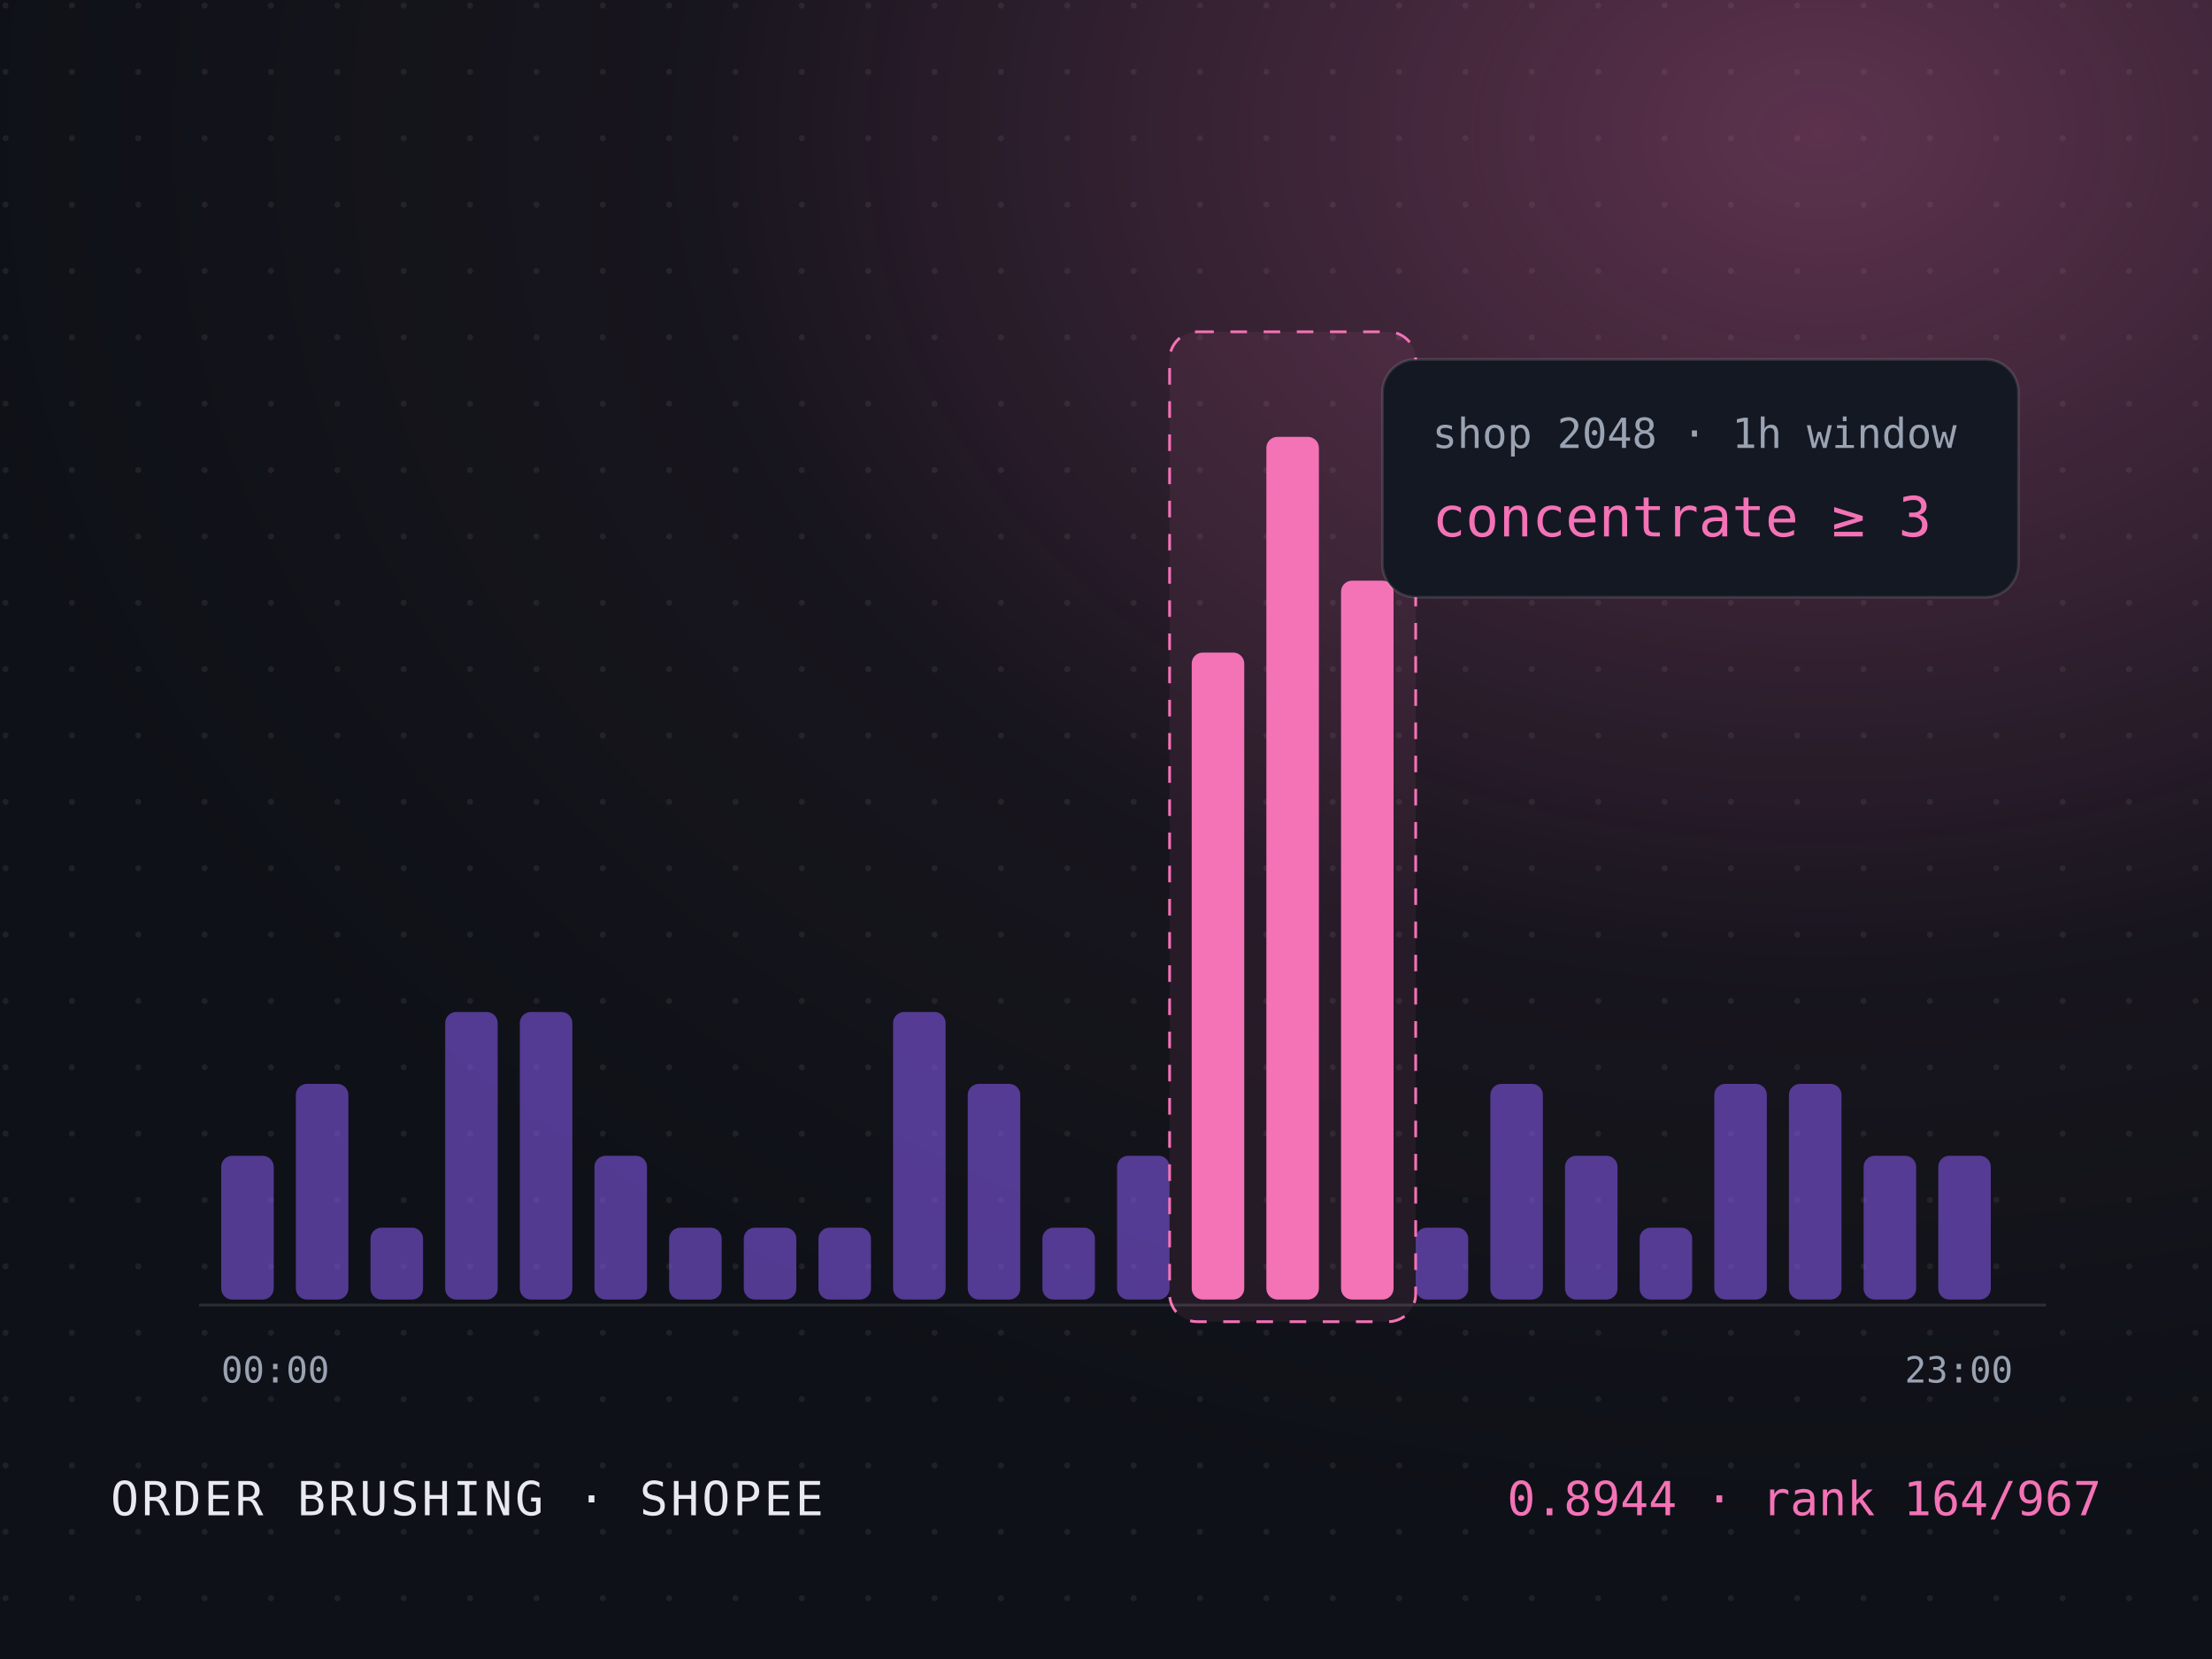
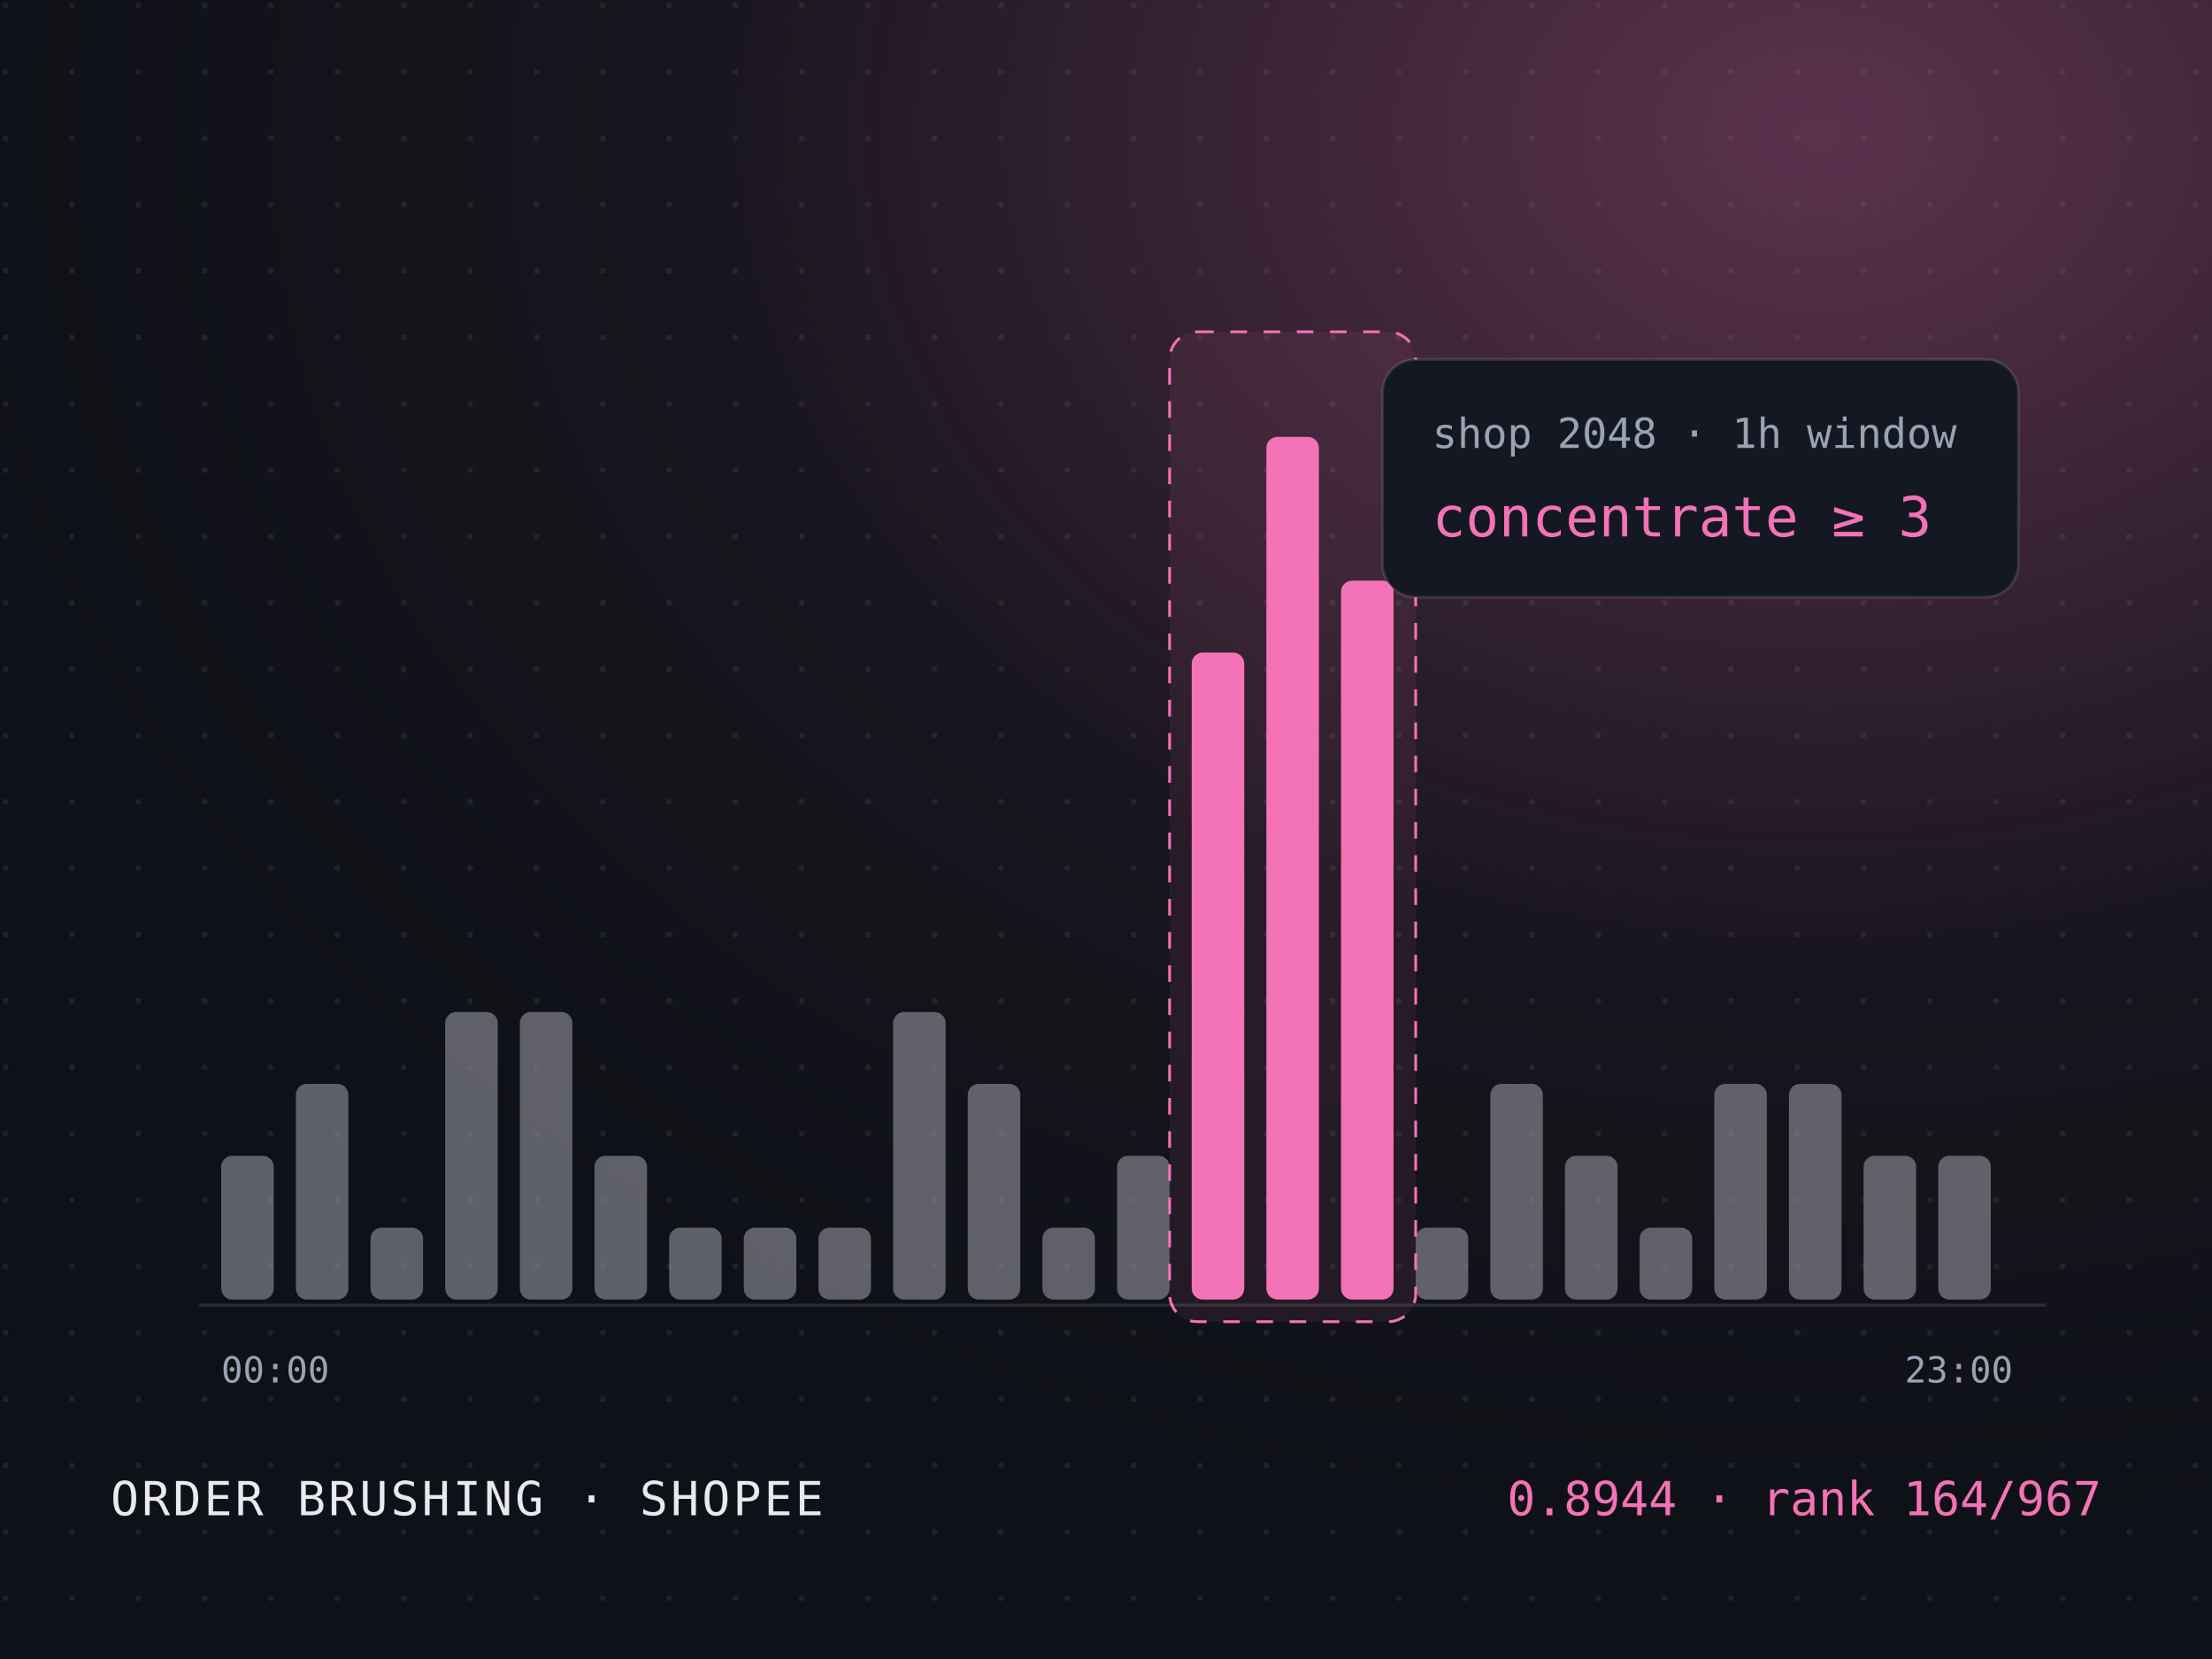
<svg xmlns="http://www.w3.org/2000/svg" viewBox="0 0 800 600" width="800" height="600">
  <defs>
    <radialGradient id="g" cx="82%" cy="8%" r="85%">
      <stop offset="0" stop-color="#f472b6" stop-opacity=".34" />
      <stop offset=".6" stop-color="#f472b6" stop-opacity=".04" />
      <stop offset="1" stop-color="#f472b6" stop-opacity="0" />
    </radialGradient>
    <pattern id="d" width="24" height="24" patternUnits="userSpaceOnUse">
      <circle cx="2" cy="2" r="1.1" fill="#fff" fill-opacity=".07" />
    </pattern>
    <linearGradient id="a" x1="0" x2="1" y1="0" y2="1">
-       <stop stop-color="#8b5cf6" />
-       <stop offset="1" stop-color="#22d3ee" />
+       <stop stop-color="#3b82f6" />
+       <stop offset="1" stop-color="#38bdf8" />
    </linearGradient>
  </defs>
  <style>
.m{font-family:"JetBrains Mono",ui-monospace,SFMono-Regular,Menlo,Consolas,monospace}
.s{font-family:"Space Grotesk","Inter",system-ui,-apple-system,"Segoe UI",sans-serif}
.lab{fill:#e8eaf0;font-size:17px;letter-spacing:.06em}
.mu{fill:#9aa3b2}
@keyframes pulse{0%{opacity:.9;transform:scale(.4)}100%{opacity:0;transform:scale(1.6)}}
@keyframes scan{0%,100%{transform:translateY(0)}50%{transform:translateY(300px)}}
@keyframes blink{50%{opacity:0}}
@keyframes float{50%{transform:translateY(-8px)}}
@media (prefers-reduced-motion:reduce){*{animation:none!important}}
</style>
  <rect width="800" height="600" fill="#0e1117" />
  <rect width="800" height="600" fill="url(#d)" />
  <rect class="glow" width="800" height="600" fill="url(#g)" />
  <g class="fg">
-     <rect x="80" y="418" width="19" height="52" rx="4" fill="#8b5cf6" fill-opacity="0.55" />
-     <rect x="107" y="392" width="19" height="78" rx="4" fill="#8b5cf6" fill-opacity="0.55" />
-     <rect x="134" y="444" width="19" height="26" rx="4" fill="#8b5cf6" fill-opacity="0.55" />
-     <rect x="161" y="366" width="19" height="104" rx="4" fill="#8b5cf6" fill-opacity="0.55" />
-     <rect x="188" y="366" width="19" height="104" rx="4" fill="#8b5cf6" fill-opacity="0.55" />
-     <rect x="215" y="418" width="19" height="52" rx="4" fill="#8b5cf6" fill-opacity="0.55" />
-     <rect x="242" y="444" width="19" height="26" rx="4" fill="#8b5cf6" fill-opacity="0.55" />
-     <rect x="269" y="444" width="19" height="26" rx="4" fill="#8b5cf6" fill-opacity="0.55" />
-     <rect x="296" y="444" width="19" height="26" rx="4" fill="#8b5cf6" fill-opacity="0.55" />
-     <rect x="323" y="366" width="19" height="104" rx="4" fill="#8b5cf6" fill-opacity="0.55" />
-     <rect x="350" y="392" width="19" height="78" rx="4" fill="#8b5cf6" fill-opacity="0.55" />
-     <rect x="377" y="444" width="19" height="26" rx="4" fill="#8b5cf6" fill-opacity="0.55" />
-     <rect x="404" y="418" width="19" height="52" rx="4" fill="#8b5cf6" fill-opacity="0.55" />
+     <rect x="80" y="418" width="19" height="52" rx="4" fill="#a1a1aa" fill-opacity="0.55" />
+     <rect x="107" y="392" width="19" height="78" rx="4" fill="#a1a1aa" fill-opacity="0.55" />
+     <rect x="134" y="444" width="19" height="26" rx="4" fill="#a1a1aa" fill-opacity="0.55" />
+     <rect x="161" y="366" width="19" height="104" rx="4" fill="#a1a1aa" fill-opacity="0.55" />
+     <rect x="188" y="366" width="19" height="104" rx="4" fill="#a1a1aa" fill-opacity="0.55" />
+     <rect x="215" y="418" width="19" height="52" rx="4" fill="#a1a1aa" fill-opacity="0.55" />
+     <rect x="242" y="444" width="19" height="26" rx="4" fill="#a1a1aa" fill-opacity="0.55" />
+     <rect x="269" y="444" width="19" height="26" rx="4" fill="#a1a1aa" fill-opacity="0.55" />
+     <rect x="296" y="444" width="19" height="26" rx="4" fill="#a1a1aa" fill-opacity="0.55" />
+     <rect x="323" y="366" width="19" height="104" rx="4" fill="#a1a1aa" fill-opacity="0.55" />
+     <rect x="350" y="392" width="19" height="78" rx="4" fill="#a1a1aa" fill-opacity="0.55" />
+     <rect x="377" y="444" width="19" height="26" rx="4" fill="#a1a1aa" fill-opacity="0.55" />
+     <rect x="404" y="418" width="19" height="52" rx="4" fill="#a1a1aa" fill-opacity="0.55" />
    <rect x="431" y="236" width="19" height="234" rx="4" fill="#f472b6" fill-opacity="1" />
    <rect x="458" y="158" width="19" height="312" rx="4" fill="#f472b6" fill-opacity="1" />
    <rect x="485" y="210" width="19" height="260" rx="4" fill="#f472b6" fill-opacity="1" />
-     <rect x="512" y="444" width="19" height="26" rx="4" fill="#8b5cf6" fill-opacity="0.55" />
-     <rect x="539" y="392" width="19" height="78" rx="4" fill="#8b5cf6" fill-opacity="0.55" />
-     <rect x="566" y="418" width="19" height="52" rx="4" fill="#8b5cf6" fill-opacity="0.55" />
-     <rect x="593" y="444" width="19" height="26" rx="4" fill="#8b5cf6" fill-opacity="0.55" />
-     <rect x="620" y="392" width="19" height="78" rx="4" fill="#8b5cf6" fill-opacity="0.55" />
-     <rect x="647" y="392" width="19" height="78" rx="4" fill="#8b5cf6" fill-opacity="0.55" />
-     <rect x="674" y="418" width="19" height="52" rx="4" fill="#8b5cf6" fill-opacity="0.55" />
-     <rect x="701" y="418" width="19" height="52" rx="4" fill="#8b5cf6" fill-opacity="0.55" />
+     <rect x="512" y="444" width="19" height="26" rx="4" fill="#a1a1aa" fill-opacity="0.55" />
+     <rect x="539" y="392" width="19" height="78" rx="4" fill="#a1a1aa" fill-opacity="0.55" />
+     <rect x="566" y="418" width="19" height="52" rx="4" fill="#a1a1aa" fill-opacity="0.55" />
+     <rect x="593" y="444" width="19" height="26" rx="4" fill="#a1a1aa" fill-opacity="0.55" />
+     <rect x="620" y="392" width="19" height="78" rx="4" fill="#a1a1aa" fill-opacity="0.55" />
+     <rect x="647" y="392" width="19" height="78" rx="4" fill="#a1a1aa" fill-opacity="0.55" />
+     <rect x="674" y="418" width="19" height="52" rx="4" fill="#a1a1aa" fill-opacity="0.55" />
+     <rect x="701" y="418" width="19" height="52" rx="4" fill="#a1a1aa" fill-opacity="0.55" />
    <rect x="423" y="120" width="89" height="358" rx="10" fill="#f472b6" fill-opacity=".08" stroke="#f472b6" stroke-dasharray="6 6" />
    <g class="m">
      <rect x="500" y="130" width="230" height="86" rx="12" fill="#141823" stroke="rgba(255,255,255,.12)" />
      <text x="518" y="162" font-size="15" class="mu">shop 2048 · 1h window</text>
      <text x="518" y="194" font-size="20" fill="#f472b6">concentrate ≥ 3</text>
    </g>
    <line x1="72" y1="472" x2="740" y2="472" stroke="rgba(255,255,255,.12)" />
    <text x="80" y="500" class="m mu" font-size="13">00:00</text>
    <text x="728" y="500" text-anchor="end" class="m mu" font-size="13">23:00</text>
  </g>
  <g class="meta">
    <text x="40" y="548" class="m lab">ORDER BRUSHING · SHOPEE</text>
    <text x="760" y="548" text-anchor="end" class="m" font-size="17" fill="#f472b6">0.8944 · rank 164/967</text>
  </g>
</svg>
